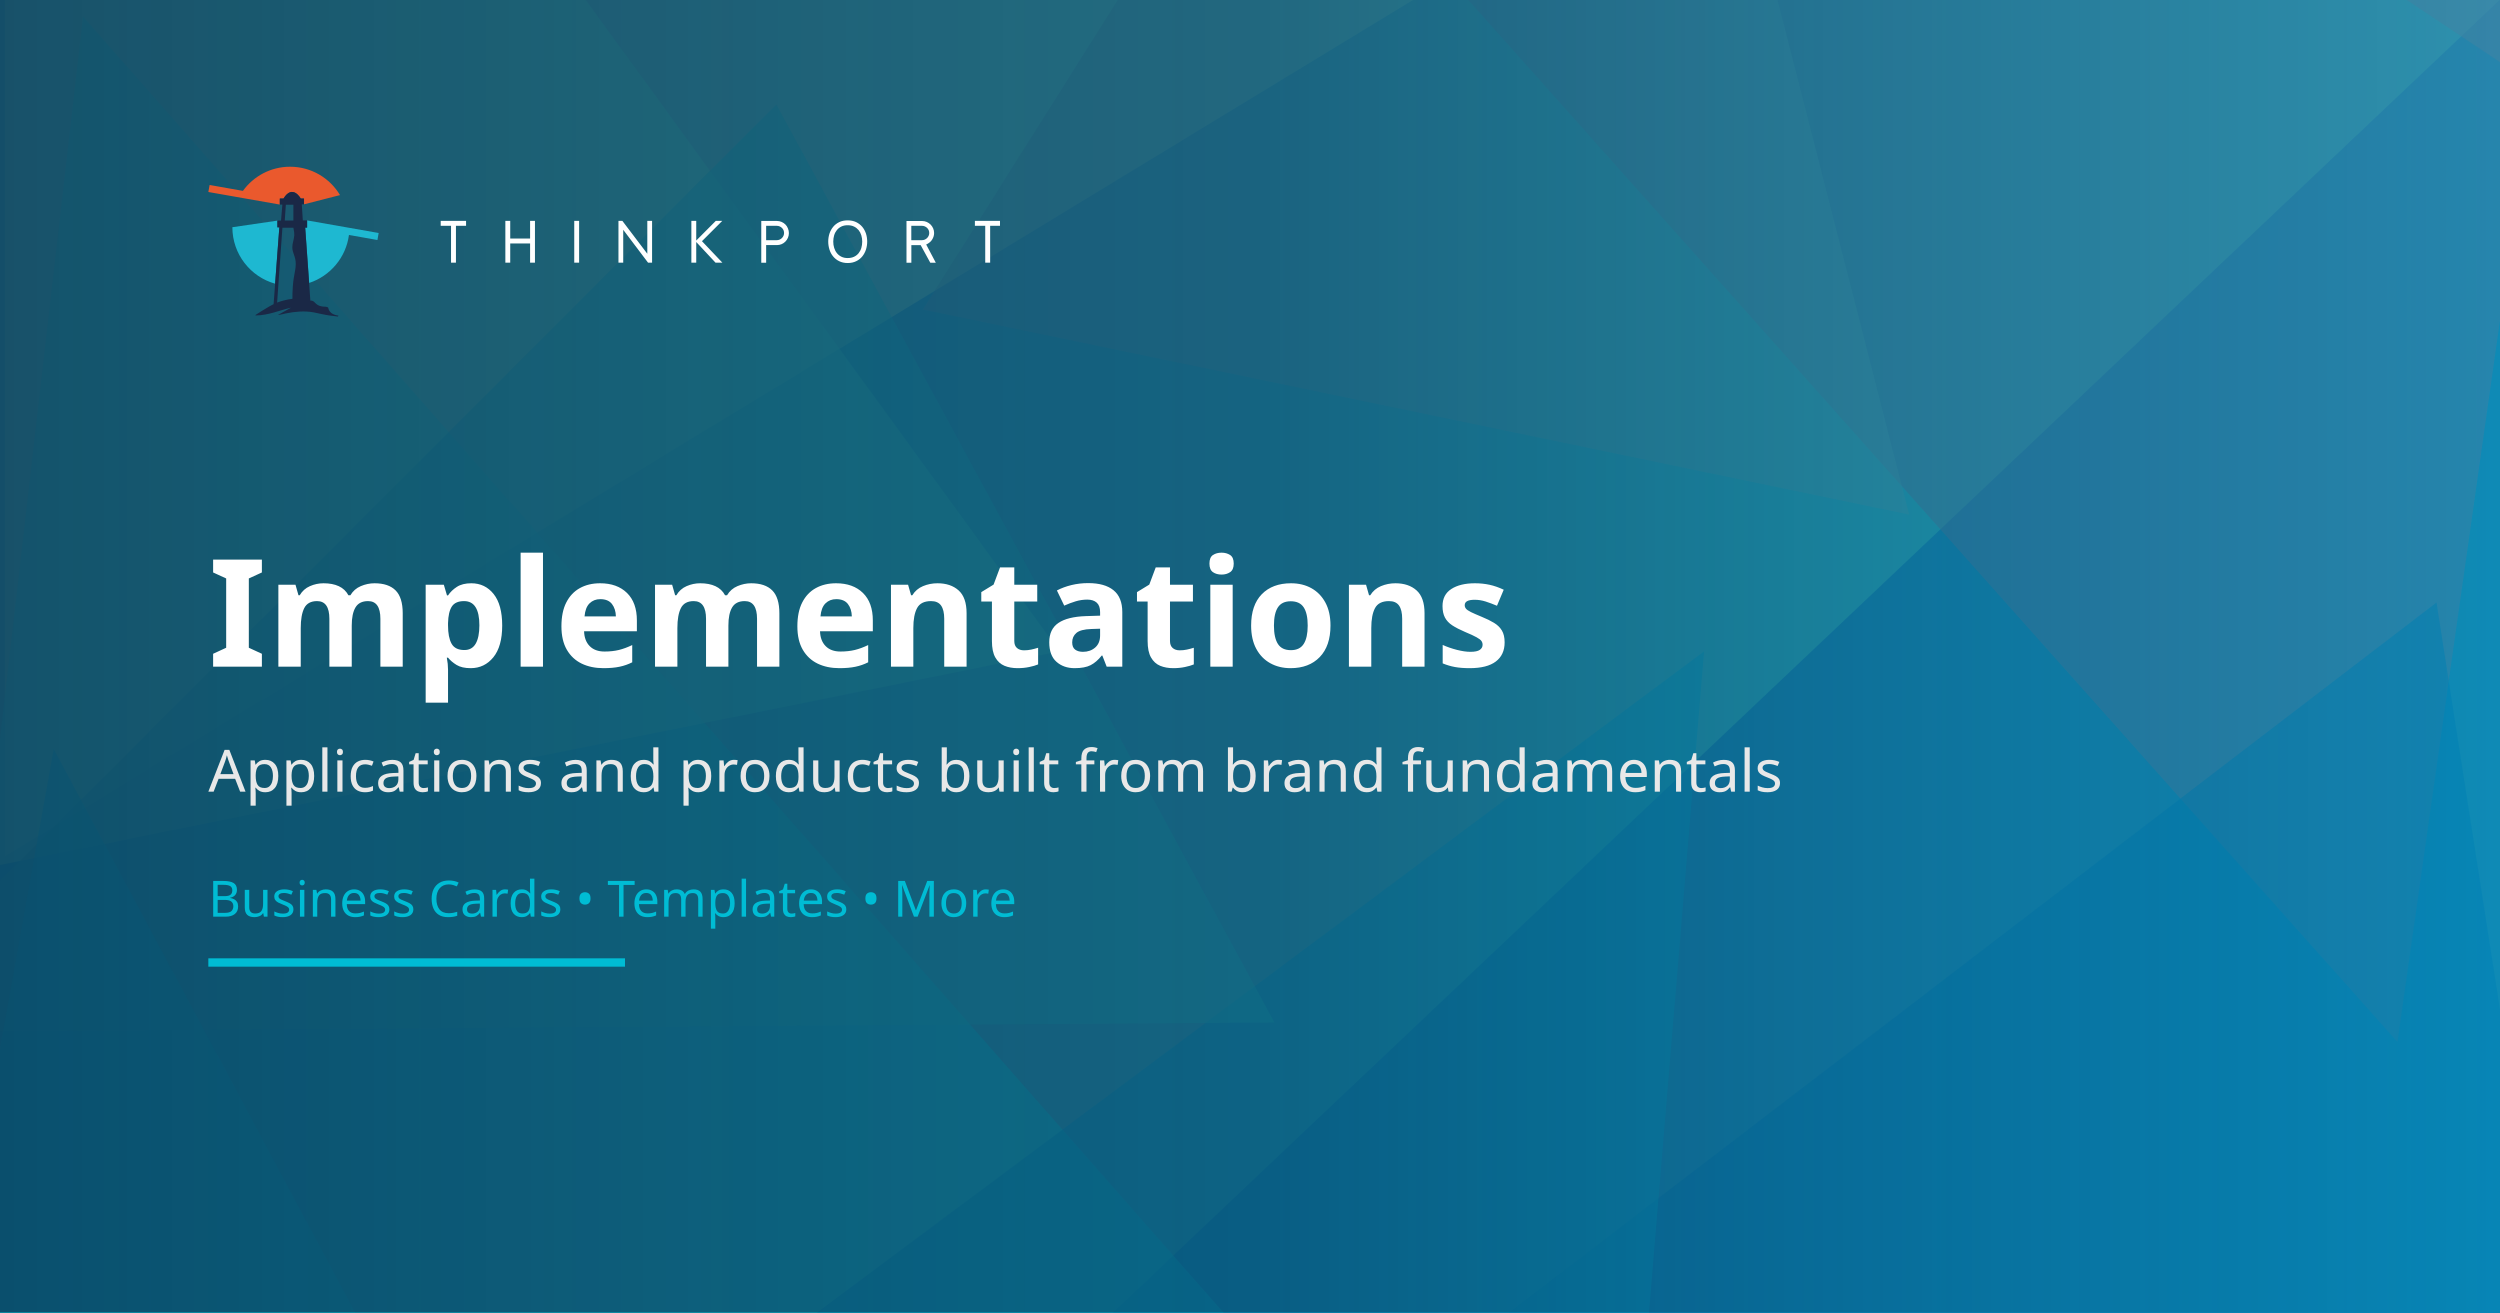
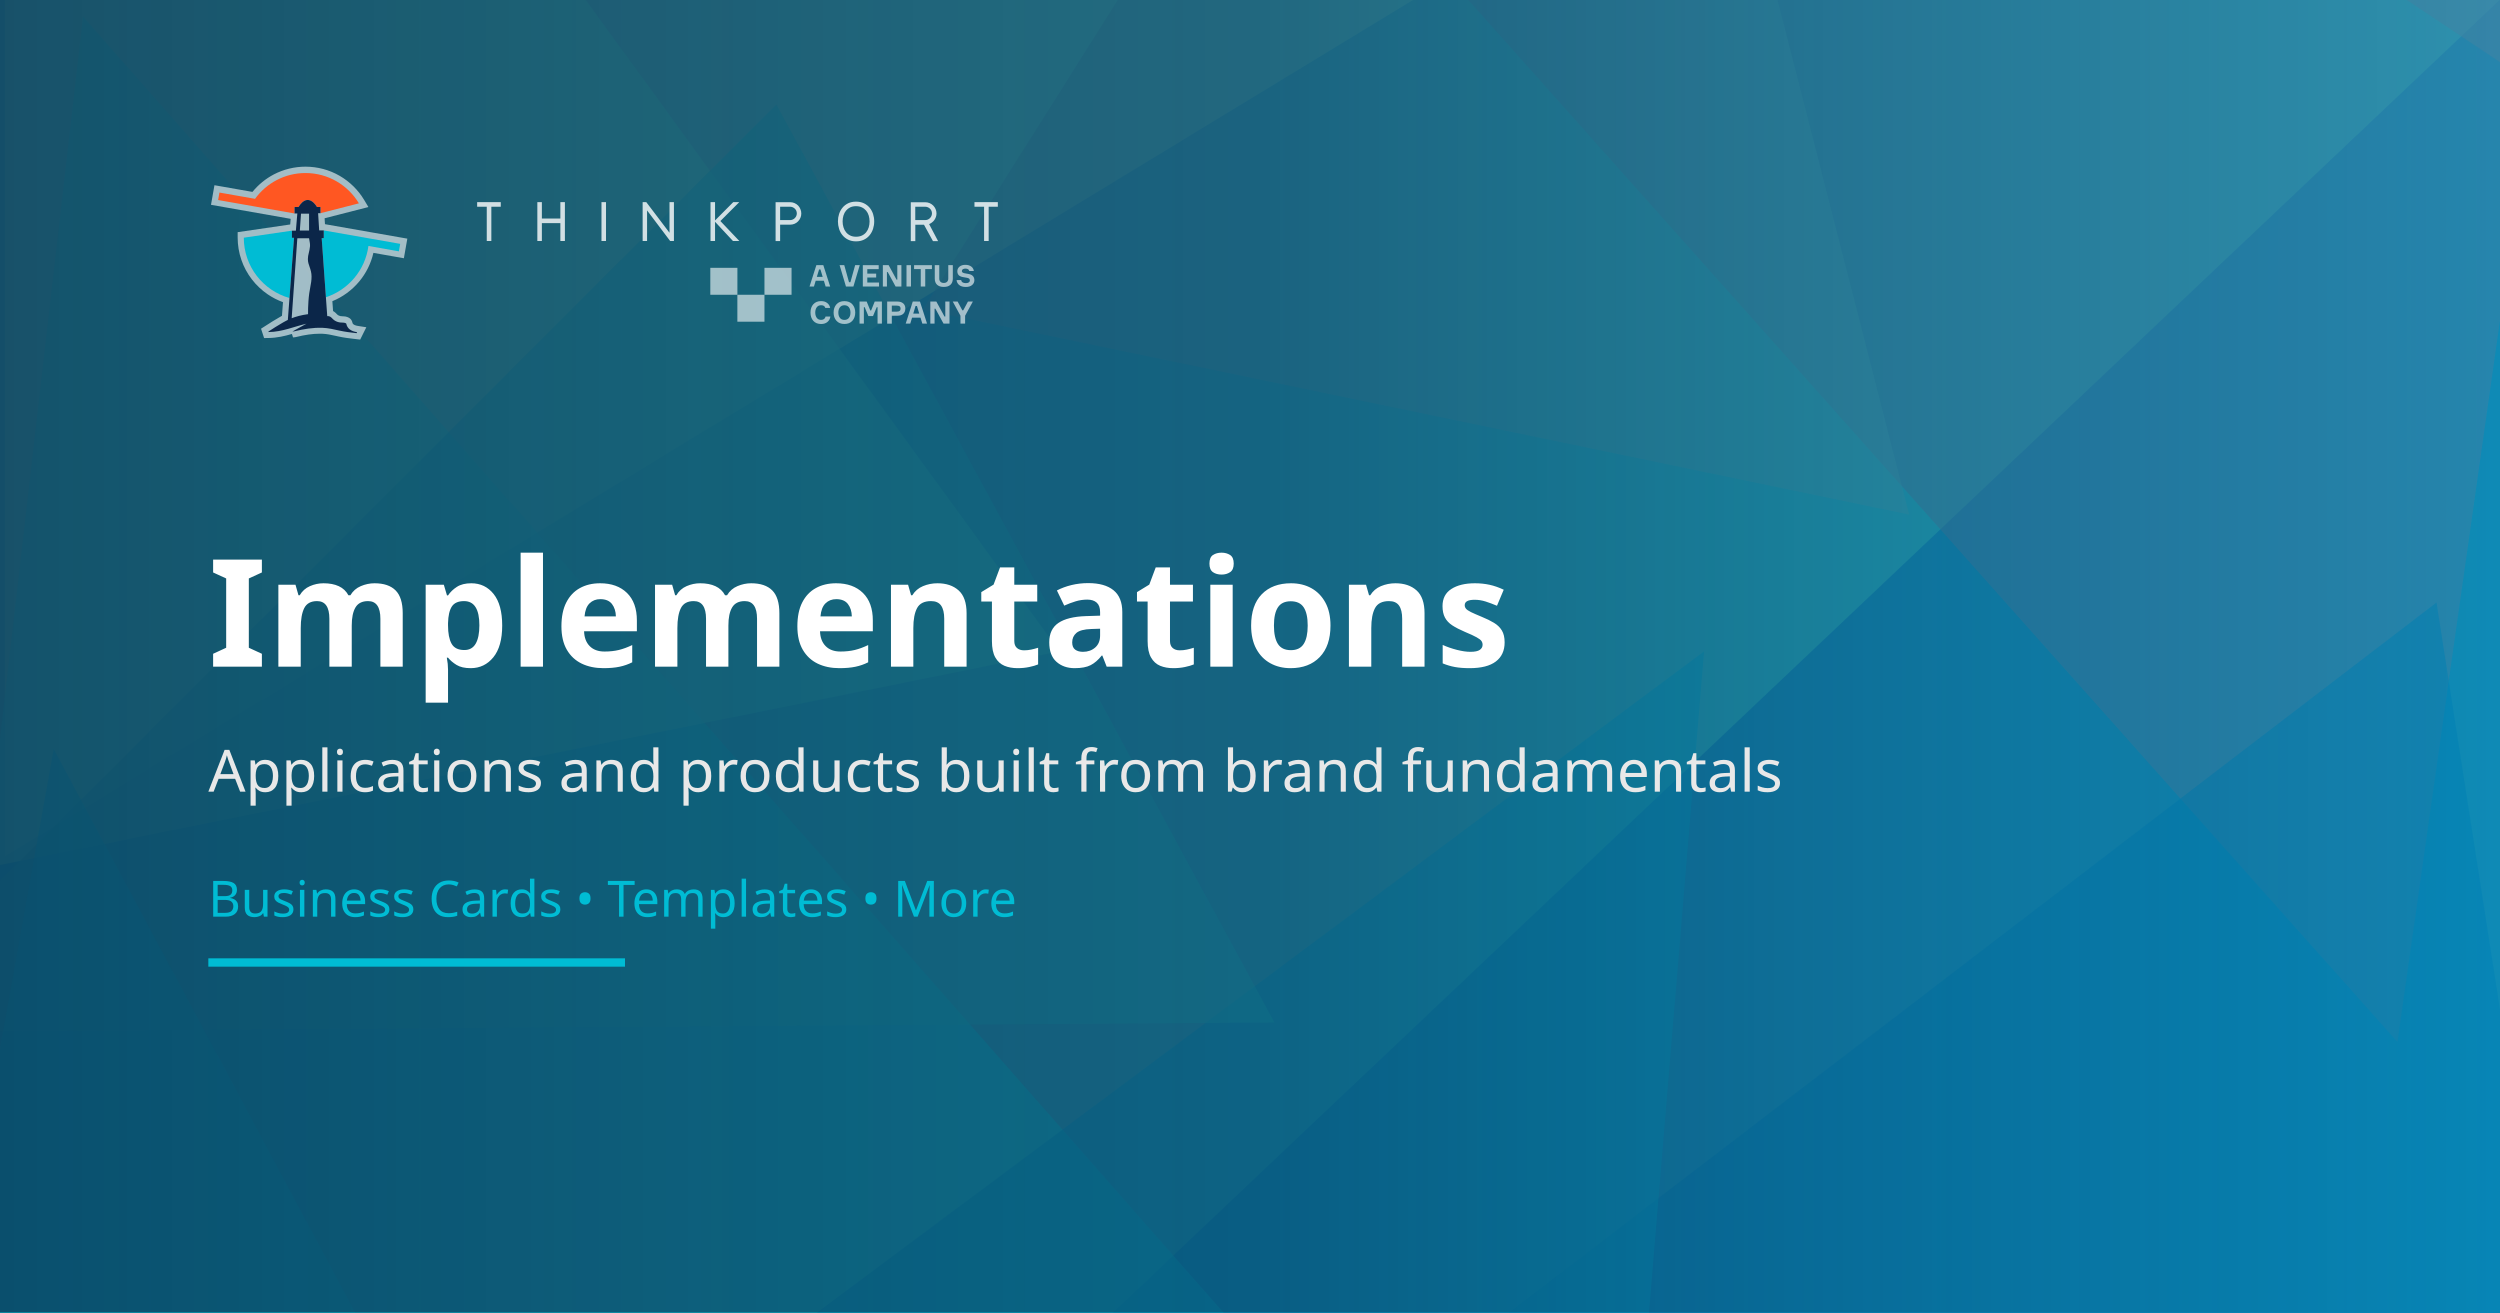
<svg xmlns="http://www.w3.org/2000/svg" width="1200" height="630" viewBox="0 0 1200 630" fill="none">
  <defs>
    <style>
  @keyframes rotate1 { from { transform: rotate(0deg); } to { transform: rotate(360deg); } }
  @keyframes rotate2 { from { transform: rotate(0deg); } to { transform: rotate(-360deg); } }
  @keyframes colorShift {
    0% { fill-opacity: 0.2; }
    25% { fill-opacity: 0.8; }
    50% { fill-opacity: 0.2; }
    75% { fill-opacity: 0.8; }
    100% { fill-opacity: 0.2; }
  }
  @keyframes zoom {
    0% { transform: scale(1); }
    50% { transform: scale(1.2); }
    100% { transform: scale(1); }
  }
  /* Gruppe 1 - Startet sofort */
  .polygon-1 { animation: rotate1 270s linear infinite, colorShift 36s ease-in-out infinite, zoom 54s ease-in-out infinite; transform-origin: center; }
  .polygon-2 { animation: rotate2 270s linear infinite, colorShift 36s ease-in-out infinite, zoom 54s ease-in-out infinite; transform-origin: center; animation-delay: 3s; }
  .polygon-3 { animation: rotate1 270s linear infinite, colorShift 36s ease-in-out infinite, zoom 54s ease-in-out infinite; transform-origin: center; animation-delay: 6s; }
  
  /* Gruppe 2 - Startet nach 2s */
  .polygon-4 { animation: rotate2 270s linear infinite, colorShift 36s ease-in-out infinite, zoom 54s ease-in-out infinite; transform-origin: center; animation-delay: 9s; }
  .polygon-5 { animation: rotate1 270s linear infinite, colorShift 36s ease-in-out infinite, zoom 54s ease-in-out infinite; transform-origin: center; animation-delay: 12s; }
  .polygon-6 { animation: rotate2 270s linear infinite, colorShift 36s ease-in-out infinite, zoom 54s ease-in-out infinite; transform-origin: center; animation-delay: 15s; }
  
  /* Gruppe 3 - Startet nach 4s */
  .polygon-7 { animation: rotate1 270s linear infinite, colorShift 36s ease-in-out infinite, zoom 54s ease-in-out infinite; transform-origin: center; animation-delay: 18s; }
  .polygon-8 { animation: rotate2 270s linear infinite, colorShift 36s ease-in-out infinite, zoom 54s ease-in-out infinite; transform-origin: center; animation-delay: 21s; }
  .polygon-9 { animation: rotate1 270s linear infinite, colorShift 36s ease-in-out infinite, zoom 54s ease-in-out infinite; transform-origin: center; animation-delay: 24s; }
  
  /* Gruppe 4 - Startet nach 6s */
  .polygon-10 { animation: rotate2 270s linear infinite, colorShift 36s ease-in-out infinite, zoom 54s ease-in-out infinite; transform-origin: center; animation-delay: 27s; }
  .polygon-11 { animation: rotate1 270s linear infinite, colorShift 36s ease-in-out infinite, zoom 54s ease-in-out infinite; transform-origin: center; animation-delay: 30s; }
  .polygon-12 { animation: rotate2 270s linear infinite, colorShift 36s ease-in-out infinite, zoom 54s ease-in-out infinite; transform-origin: center; animation-delay: 33s; }
</style>
    <style>
      @font-face {
        font-family: HankenGrotesk;
        src: url("../fonts/hanken-grotesk/500/regular.ttf") format("truetype");
        font-weight: 500 700;
      }
      @font-face {
        font-family: SourceSans3;
        src: url("../fonts/source-sans-3/400/regular.ttf") format("truetype");
        font-weight: 400;
      }
      @font-face {
        font-family: SourceSans3;
        src: url("../fonts/source-sans-3/700/regular.ttf") format("truetype");
        font-weight: 700;
      }
    </style>
    <linearGradient id="contentOverlay" x1="0" x2="1" y1="0" y2="0" gradientUnits="objectBoundingBox">
      <stop offset="0" stop-color="#0B2649" stop-opacity="0.72" />
      <stop offset="0.5" stop-color="#0B2649" stop-opacity="0.5" />
      <stop offset="1" stop-color="#0B2649" stop-opacity="0" />
    </linearGradient>
  </defs>
  <g transform="translate(600,315) scale(1.171875) translate(-512,-512)">
    <rect x="0" y="0" width="1024" height="1024" fill="#1ea1b9" />
    <g transform="scale(4) translate(0.5 0.5)">
      <polygon class="polygon-1" fill="#57c8b9" fill-opacity="0.502" points="0,0 268,-15 0,148" />
      <polygon class="polygon-2" fill="#0077b4" fill-opacity="0.502" points="257,271 260,56 54,251" />
      <polygon class="polygon-3" fill="#00c4d1" fill-opacity="0.502" points="-16,271 8,62 162,237" />
      <polygon class="polygon-4" fill="#3f82a3" fill-opacity="0.502" points="245,167 105,10 271,-16" />
      <polygon class="polygon-5" fill="#36cbc0" fill-opacity="0.502" points="-16,152 108,127 4,-16" />
      <polygon class="polygon-6" fill="#0081b5" fill-opacity="0.502" points="87,246 271,263 249,122" />
      <polygon class="polygon-7" fill="#53c3bb" fill-opacity="0.502" points="163,11 -9,61 4,-16" />
      <polygon class="polygon-8" fill="#009ec3" fill-opacity="0.502" points="174,127 162,271 13,247" />
      <polygon class="polygon-9" fill="#369db2" fill-opacity="0.502" points="162,-16 195,113 94,92" />
      <polygon class="polygon-10" fill="#16b6bf" fill-opacity="0.502" points="130,165 -16,166 79,71" />
      <polygon class="polygon-11" fill="#02c0d2" fill-opacity="0.502" points="74,266 5,137 -16,254" />
      <polygon class="polygon-12" fill="#4484a4" fill-opacity="0.502" points="271,77 187,21 252,-16" />
    </g>
  </g>
  <rect width="1200" height="630" fill="url(#contentOverlay)" />
  <g transform="translate(100, 80)">
-     <svg width="380" height="72" viewBox="0 0 1479 280" fill="none">
-       <path fill="#FFFFFF" d="M820.1 162.6l-46.4-61.2-.2-.2h-7.3v78h8.9v-61.4l46.2 61.2.1.2h7.6v-78h-8.9zM683.6 101.2h9.1v78h-9.1zM601.1 134.1H564v-32.9h-9.1v78h9.1v-35.9h37.1v35.9h9.1v-78h-9.1zM434.1 110.4h19.3v68.8h9.2v-68.8h18.9v-9.2h-47.4zM960.1 101.2H948l-36.5 36.7v-36.7h-9.1v78h9.1v-38.6l35.9 38.5.1.1h12.8l-38.1-40.1zM1346.6 142.1c1.9-1.4 3.6-3 4.9-4.9 1.3-1.9 2.4-4 3.2-6.2.8-2.3 1.2-4.7 1.2-7.1 0-3.1-.6-6.1-1.8-8.8-1.2-2.7-2.8-5.1-4.8-7.1s-4.4-3.6-7.1-4.8c-2.7-1.2-5.7-1.8-8.7-1.8h-29.2v78h9.1v-32.9h17.4l18 32.9h10.3l-18-34.1c1.9-.9 3.8-1.9 5.5-3.2zm.2-18.3c0 1.8-.4 3.6-1.1 5.2-.7 1.6-1.7 3-2.9 4.2-1.2 1.2-2.6 2.2-4.2 2.9-1.6.7-3.4 1.1-5.2 1.1h-20.1v-26.8h20.1c1.8 0 3.6.4 5.2 1.1 1.6.7 3.1 1.7 4.3 2.9 1.2 1.2 2.2 2.6 2.9 4.2.6 1.7 1 3.4 1 5.2zM1432.1 101.2v9.2h19.3v68.8h9.2v-68.8h18.9v-9.2zM1221.7 112.3c-3-3.6-6.9-6.6-11.4-8.8-4.6-2.2-9.9-3.3-15.9-3.3s-11.3 1.1-15.8 3.3c-4.5 2.2-8.3 5.1-11.3 8.8-3 3.6-5.3 7.9-6.9 12.6-1.5 4.7-2.3 9.7-2.3 14.9 0 5.2.8 10.2 2.3 15 1.5 4.8 3.8 9.1 6.9 12.8 3 3.7 6.8 6.7 11.3 8.9 4.5 2.2 9.8 3.4 15.8 3.4s11.3-1.1 15.9-3.4c4.6-2.2 8.4-5.2 11.4-8.9s5.3-8 6.9-12.8c1.5-4.8 2.3-9.8 2.3-15 0-5.2-.8-10.2-2.3-14.9-1.6-4.7-3.9-9-6.9-12.6zm-.1 27.6c0 4.2-.6 8.2-1.7 11.9-1.1 3.7-2.9 7-5.1 9.8-2.3 2.8-5.1 5-8.5 6.6s-7.4 2.4-11.9 2.4c-4.4 0-8.4-.8-11.7-2.5-3.3-1.6-6.2-3.9-8.4-6.7-2.3-2.8-4-6.1-5.1-9.8-1.2-3.7-1.7-7.7-1.7-11.8s.6-8.1 1.7-11.8c1.1-3.7 2.9-7 5.1-9.7 2.3-2.8 5.1-5 8.4-6.6 3.3-1.6 7.3-2.4 11.7-2.4 4.5 0 8.5.8 11.9 2.5 3.4 1.6 6.2 3.9 8.5 6.6 2.3 2.8 4 6 5.1 9.7 1.1 3.7 1.7 7.7 1.7 11.8zM1078.1 107.9c-2-2-4.4-3.6-7.1-4.8-2.7-1.2-5.7-1.8-8.7-1.8H1033v78h9.1v-32.9h20.1c3.1 0 6-.6 8.7-1.7s5.1-2.8 7.1-4.8 3.6-4.4 4.8-7.1c1.2-2.7 1.8-5.7 1.8-8.8s-.6-6.1-1.8-8.8c-1.1-2.9-2.7-5.3-4.7-7.3zm-2.5 15.9c0 1.8-.4 3.6-1.1 5.2-.7 1.6-1.7 3-2.9 4.2-1.2 1.2-2.6 2.2-4.2 2.9-1.6.7-3.4 1.1-5.2 1.1h-20.1v-26.8h20.1c1.8 0 3.6.4 5.2 1.1 1.6.7 3.1 1.7 4.3 2.9 1.2 1.2 2.2 2.6 2.9 4.2.6 1.7 1 3.4 1 5.2z" />
-       <path fill="none" d="M158.9 71h-14.1l-2 29.6h16.1zM157.8 224.2c1.4-22.2 5.5-29.7 5.5-43.2 0-13.5-6.4-19.8-6.4-30.6 0-7.9 2.8-12.6 3.7-22.6.3-2.7-.3-7.4-1.7-13.9h-20.5l-9.9 139.8c7.2-2.8 16.7-5.5 28.6-7.1-.1-6.2.2-13.7.7-22.4z" />
-       <path fill="#1eb8d1" d="M130.9 220.1v-.4.4z" />
-       <path fill="#ea592d" d="M133.6 59.4h6.9c17.1-27.7 32.2 0 32.2 0h6.1v10.8L246 53c-19-31.8-53.7-53-93.3-53-36.2 0-68.3 17.8-88.1 45.1l-62.2-11L0 47.2l133.6 23.5V59.4z" />
-       <path fill="#1eb8d1" d="M184.6 100.3v13.4H181l7.4 103.4c39.3-12.9 68.8-47.5 74.3-89.6l53.2 9.4 2.3-13.1-133.6-23.5zM124.7 218.5l7.9-105.3H129v-12.5L44.9 113c0 50.2 33.7 92.6 79.8 105.5z" />
-       <path fill="#1a2846" d="M223.9 263.4c-.2-.9-3.4-1.9-5.2-1.9-8 .2-14.3-2-19.2-7.2-2.2-2.4-4.7-4.7-8.9-4.2l-9.7-136.4h3.6v-13.4h-8l-1.9-30.1h4.1V59.4h-6.1s-15.1-27.7-32.2 0h-6.9v11.3h4.8l-2.5 30H129v12.5h3.7l-10.8 143.6c-1.1.5-2.1 1-3 1.5-2.4 1.1-7.3 4.1-12.7 7.3-4.2 2.4-8.3 5.1-12.5 7.8-2.4 1.5-4.5 2.8-5.7 3.6l.3.9c24.5-.3 44.5-9.7 66.2-14.6-7.8 4.3-15.6 8.6-24.6 13.7 2.3-.3 3-.2 3.6-.4 16-4 32.5-6.7 49.1-6.1 10.1.3 19.9 2.7 29.7 4.9 9.9 2.2 19.8 3.3 29.9 4.5.3-.6.5-1.2.8-1.7-10.9-1.6-17.4-6.3-19.1-14.8zM144.8 71h14.1v29.5h-16.1l2-29.5zm13 153.2c-.6 8.7-.8 16.1-.7 22.5-11.9 1.6-21.4 4.3-28.6 7.1l9.9-139.8h20.5c1.4 6.5 1.9 11.2 1.7 13.9-.9 10-3.7 14.7-3.7 22.6 0 10.8 6.4 17.1 6.4 30.6s-4 20.9-5.5 43.1z" />
+     <svg width="380" height="83" viewBox="0 0 1580 347" fill="none">
+       <g clip-path="url(#clip0_211_90)">
+         <path d="M1234.41 240.5L1230.91 228.92H1214.49L1211 240.5H1202.12L1215.82 197.66H1229.76L1243.52 240.5H1234.41ZM1221.31 206.24L1216.79 221.12H1228.49L1223.97 206.24H1221.31Z" fill="white" fill-opacity="0.6" />
+         <path d="M1275.2 240.5L1262.47 197.66H1271.82L1281.35 231.86H1284.13L1293.66 197.66H1302.89L1290.16 240.5H1275.2Z" fill="white" fill-opacity="0.6" />
+         <path d="M1318.04 232.52H1341.57V240.5H1309.05V197.66H1340.91V205.64H1318.04V214.64H1335.84V222.44H1318.04V232.52Z" fill="white" fill-opacity="0.6" />
+         <path d="M1378.26 197.66H1386.47V240.5H1374.82L1359.01 211.46H1357.44V240.5H1349.24V197.66H1360.88L1376.69 226.7H1378.26V197.66Z" fill="white" fill-opacity="0.6" />
+         <path d="M1396.72 197.66H1405.72V240.5H1396.72V197.66Z" fill="white" fill-opacity="0.6" />
+         <path d="M1447.71 197.66V205.52H1434.32V240.5H1425.33V205.52H1411.93V197.66H1447.71Z" fill="white" fill-opacity="0.6" />
+         <path d="M1480.66 197.66H1489.65V224.72C1489.65 230.06 1488.08 234.14 1484.94 237.02C1481.81 239.9 1477.34 241.34 1471.49 241.34C1465.63 241.34 1461.29 239.9 1458.15 237.02C1455.01 234.14 1453.44 230.06 1453.44 224.72V197.66H1462.44V224.54C1462.44 227.24 1463.22 229.34 1464.85 230.96C1466.42 232.52 1468.65 233.36 1471.49 233.36C1474.32 233.36 1476.62 232.58 1478.18 230.96C1479.75 229.4 1480.54 227.24 1480.54 224.54V197.66H1480.66Z" fill="white" fill-opacity="0.6" />
+         <path d="M1531.89 209.42H1522.72C1521.99 206.18 1519.4 204.56 1514.87 204.56C1512.82 204.56 1511.13 204.98 1509.8 205.82C1508.48 206.66 1507.81 207.86 1507.81 209.48C1507.81 211.76 1509.62 213.2 1513.18 213.86L1521.21 215.3C1528.99 216.74 1532.91 220.94 1532.91 227.84C1532.91 231.68 1531.41 234.92 1528.45 237.5C1525.49 240.08 1521.21 241.4 1515.6 241.4C1509.98 241.4 1505.88 240.14 1502.68 237.68C1499.48 235.22 1497.61 231.8 1497.19 227.54H1506.36C1507.03 231.68 1510.23 233.72 1515.96 233.72C1518.37 233.72 1520.3 233.24 1521.75 232.28C1523.2 231.32 1523.86 230 1523.86 228.32C1523.86 226.64 1523.38 225.5 1522.35 224.72C1521.39 223.94 1519.88 223.34 1517.95 222.98L1509.74 221.54C1502.38 220.28 1498.7 216.38 1498.7 209.84C1498.7 206.18 1500.15 203.12 1503.04 200.66C1505.94 198.2 1509.92 197 1514.93 197C1519.64 197 1523.5 198.14 1526.58 200.36C1529.59 202.58 1531.41 205.64 1531.89 209.54V209.42Z" fill="white" fill-opacity="0.6" />
+         <path d="M1234.35 300.8H1244C1243.34 305.3 1241.35 308.9 1238.03 311.66C1234.71 314.42 1230.49 315.74 1225.42 315.74C1218.72 315.74 1213.47 313.64 1209.73 309.44C1205.99 305.24 1204.06 299.72 1204.06 292.76C1204.06 285.8 1205.93 280.28 1209.73 276.08C1213.53 271.88 1218.72 269.78 1225.36 269.78C1230.24 269.78 1234.29 271.04 1237.55 273.56C1240.8 276.08 1242.8 279.38 1243.52 283.52H1233.8C1232.78 279.86 1229.94 278.06 1225.36 278.06C1221.56 278.06 1218.6 279.44 1216.61 282.2C1214.62 284.96 1213.59 288.5 1213.59 292.76C1213.59 297.02 1214.62 300.56 1216.61 303.32C1218.6 306.08 1221.56 307.46 1225.36 307.46C1227.71 307.46 1229.7 306.86 1231.27 305.72C1232.84 304.52 1233.8 302.9 1234.29 300.8H1234.35Z" fill="white" fill-opacity="0.6" />
+         <path d="M1256.13 276.26C1259.93 272 1265.24 269.84 1272.12 269.84C1279 269.84 1284.31 272 1288.11 276.26C1291.91 280.52 1293.84 286.04 1293.84 292.76C1293.84 299.48 1291.91 305 1288.11 309.26C1284.31 313.52 1279 315.68 1272.12 315.68C1265.24 315.68 1259.93 313.52 1256.13 309.26C1252.33 305 1250.4 299.48 1250.4 292.76C1250.4 286.04 1252.33 280.52 1256.13 276.26ZM1272.12 307.52C1276.1 307.52 1279.12 306.14 1281.17 303.44C1283.22 300.74 1284.25 297.2 1284.25 292.82C1284.25 288.44 1283.22 284.96 1281.17 282.2C1279.12 279.5 1276.1 278.12 1272.12 278.12C1268.14 278.12 1265.18 279.5 1263.07 282.26C1260.96 285.02 1259.93 288.56 1259.93 292.82C1259.93 297.08 1260.96 300.62 1263.07 303.38C1265.12 306.14 1268.14 307.52 1272.12 307.52Z" fill="white" fill-opacity="0.6" />
+         <path d="M1302.47 314.96V270.68H1316.77L1324.07 288.56H1325.7L1332.94 270.68H1347.31V314.96H1338.62V281.96H1336.99L1329.5 299.84H1320.21L1312.79 281.96H1311.16V314.96H1302.47Z" fill="white" fill-opacity="0.6" />
+         <path d="M1357.93 270.68H1378.26C1383.39 270.68 1387.31 271.94 1390.15 274.4C1392.98 276.86 1394.37 280.34 1394.37 284.78C1394.37 289.22 1392.98 292.82 1390.15 295.34C1387.37 297.86 1383.39 299.12 1378.26 299.12H1367.22V315.02H1357.93V270.74V270.68ZM1367.22 290.96H1376.93C1379.71 290.96 1381.7 290.48 1382.97 289.46C1384.23 288.44 1384.84 286.94 1384.84 284.9C1384.84 282.86 1384.23 281.36 1382.97 280.34C1381.7 279.32 1379.71 278.84 1376.93 278.84H1367.22V291.02V290.96Z" fill="white" fill-opacity="0.6" />
+         <path d="M1428.46 314.96L1424.84 303.02H1407.89L1404.27 314.96H1395.1L1409.28 270.68H1423.7L1437.94 314.96H1428.52H1428.46ZM1414.89 279.56L1410.24 294.92H1422.31L1417.66 279.56H1414.89Z" fill="white" fill-opacity="0.6" />
+         <path d="M1474.5 270.68H1483.01V314.96H1471L1454.65 284.96H1453.02V314.96H1444.51V270.68H1456.58L1472.93 300.68H1474.56V270.68H1474.5Z" fill="white" fill-opacity="0.6" />
+         <path d="M1508.78 288.32H1510.53L1520.06 270.62H1529.9L1514.33 299.12V314.9H1504.98V299.12L1489.47 270.62H1499.24L1508.78 288.32Z" fill="white" fill-opacity="0.6" />
+         <path d="M1111.67 257.06H1057.31V311.12H1111.67V257.06Z" fill="white" fill-opacity="0.6" />
+         <path d="M1057.37 203H1003V257.06H1057.37V203Z" fill="white" fill-opacity="0.6" />
+         <path d="M1166.04 203H1111.67V257.06H1166.04V203Z" fill="white" fill-opacity="0.6" />
+         <g clip-path="url(#clip1_211_90)">
+           <path d="M921.1 132.6L874.7 71.4L874.5 71.2H867.2V149.2H876.1V87.8L922.3 149L922.4 149.2H930V71.2H921.1V132.6ZM784.6 71.2H793.7V149.2H784.6V71.2ZM702.1 104.1H665V71.2H655.9V149.2H665V113.3H702.1V149.2H711.2V71.2H702.1V104.1ZM535.1 80.4H554.4V149.2H563.6V80.4H582.5V71.2H535.1V80.4ZM1061.1 71.2H1049L1012.5 107.9V71.2H1003.4V149.2H1012.5V110.6L1048.4 149.1L1048.5 149.2H1061.3L1023.2 109.1L1061.1 71.2ZM1447.6 112.1C1449.5 110.7 1451.2 109.1 1452.5 107.2C1453.8 105.3 1454.9 103.2 1455.7 101C1456.5 98.7 1456.9 96.3 1456.9 93.9C1456.9 90.8 1456.3 87.8 1455.1 85.1C1453.9 82.4 1452.3 80 1450.3 78C1448.3 76 1445.9 74.4 1443.2 73.2C1440.5 72 1437.5 71.4 1434.5 71.4H1405.3V149.4H1414.4V116.5H1431.8L1449.8 149.4H1460.1L1442.1 115.3C1444 114.4 1445.9 113.4 1447.6 112.1ZM1447.8 93.8C1447.8 95.6 1447.4 97.4 1446.7 99C1446 100.6 1445 102 1443.8 103.2C1442.6 104.4 1441.2 105.4 1439.6 106.1C1438 106.8 1436.2 107.2 1434.4 107.2H1414.3V80.4H1434.4C1436.2 80.4 1438 80.8 1439.6 81.5C1441.2 82.2 1442.7 83.2 1443.9 84.4C1445.1 85.6 1446.1 87 1446.8 88.6C1447.4 90.3 1447.8 92 1447.8 93.8ZM1533.1 71.2V80.4H1552.4V149.2H1561.6V80.4H1580.5V71.2H1533.1ZM1322.7 82.3C1319.7 78.7 1315.8 75.7 1311.3 73.5C1306.7 71.3 1301.4 70.2 1295.4 70.2C1289.4 70.2 1284.1 71.3 1279.6 73.5C1275.1 75.7 1271.3 78.6 1268.3 82.3C1265.3 85.9 1263 90.2 1261.4 94.9C1259.9 99.6 1259.1 104.6 1259.1 109.8C1259.1 115 1259.9 120 1261.4 124.8C1262.9 129.6 1265.2 133.9 1268.3 137.6C1271.3 141.3 1275.1 144.3 1279.6 146.5C1284.1 148.7 1289.4 149.9 1295.4 149.9C1301.4 149.9 1306.7 148.8 1311.3 146.5C1315.9 144.3 1319.7 141.3 1322.7 137.6C1325.7 133.9 1328 129.6 1329.6 124.8C1331.1 120 1331.9 115 1331.9 109.8C1331.9 104.6 1331.1 99.6 1329.6 94.9C1328 90.2 1325.7 85.9 1322.7 82.3ZM1322.6 109.9C1322.6 114.1 1322 118.1 1320.9 121.8C1319.8 125.5 1318 128.8 1315.8 131.6C1313.5 134.4 1310.7 136.6 1307.3 138.2C1303.9 139.8 1299.9 140.6 1295.4 140.6C1291 140.6 1287 139.8 1283.7 138.1C1280.4 136.5 1277.5 134.2 1275.3 131.4C1273 128.6 1271.3 125.3 1270.2 121.6C1269 117.9 1268.5 113.9 1268.5 109.8C1268.5 105.7 1269.1 101.7 1270.2 98C1271.3 94.3 1273.1 91 1275.3 88.3C1277.6 85.5 1280.4 83.3 1283.7 81.7C1287 80.1 1291 79.3 1295.4 79.3C1299.9 79.3 1303.9 80.1 1307.3 81.8C1310.7 83.4 1313.5 85.7 1315.8 88.4C1318.1 91.2 1319.8 94.4 1320.9 98.1C1322 101.8 1322.6 105.8 1322.6 109.9ZM1179.1 77.9C1177.1 75.9 1174.7 74.3 1172 73.1C1169.3 71.9 1166.3 71.3 1163.3 71.3H1134V149.3H1143.1V116.4H1163.2C1166.3 116.4 1169.2 115.8 1171.9 114.7C1174.6 113.6 1177 111.9 1179 109.9C1181 107.9 1182.6 105.5 1183.8 102.8C1185 100.1 1185.6 97.1 1185.6 94C1185.6 90.9 1185 87.9 1183.8 85.2C1182.7 82.3 1181.1 79.9 1179.1 77.9ZM1176.6 93.8C1176.6 95.6 1176.2 97.4 1175.5 99C1174.8 100.6 1173.8 102 1172.6 103.2C1171.4 104.4 1170 105.4 1168.4 106.1C1166.8 106.8 1165 107.2 1163.2 107.2H1143.1V80.4H1163.2C1165 80.4 1166.8 80.8 1168.4 81.5C1170 82.2 1171.5 83.2 1172.7 84.4C1173.9 85.6 1174.9 87 1175.6 88.6C1176.2 90.3 1176.6 92 1176.6 93.8Z" fill="white" fill-opacity="0.8" />
+         </g>
+         <g clip-path="url(#clip2_211_90)">
+           <path d="M291.818 346.021C279.224 344.606 267.865 343.227 256.251 340.652C255.089 340.398 253.892 340.144 252.73 339.854C242.895 337.677 233.604 335.61 224.385 335.283C222.752 335.211 221.119 335.211 219.486 335.211C205.186 335.211 189.907 337.351 171.433 341.922C170.054 342.284 168.893 342.357 167.84 342.466C167.296 342.502 166.643 342.575 165.626 342.683L163.412 335.719C148.968 339.89 133.87 343.554 116.667 343.808L107.593 343.953L101.424 325.163L109.481 320.012C110.932 319.069 113.255 317.618 116.05 315.84L116.304 315.695C121.203 312.503 125.849 309.492 130.857 306.663C136.664 303.144 140.62 300.787 143.415 299.263L145.484 271.912C134.705 267.995 124.433 262.771 114.888 256.242C102.73 247.971 92.024 237.851 83.023 226.17C73.95 214.381 66.872 201.286 62.045 187.248C57.037 172.738 54.496 157.539 54.496 142.086V131.422L159.965 116.005L160.908 104.688L1 76.539L7.932 37.217L84.184 50.639C95.98 36.166 110.715 24.122 127.192 15.489C146.645 5.369 168.566 0 190.632 0C214.768 0 238.503 6.348 259.299 18.427C279.442 30.108 296.427 46.83 308.404 66.853L316.897 81.037L228.994 103.527L229.72 115.425L395 144.444L388.068 183.766L326.914 172.992C322.087 194.104 312.324 213.837 298.278 230.632C283.761 248.007 265.324 261.465 244.564 269.953L245.98 289.723C249.645 291.718 252.113 294.366 253.529 295.889L253.565 295.926C255.561 298.066 258.537 300.279 265.469 300.279C265.723 300.279 266.014 300.279 266.268 300.279C266.268 300.279 266.558 300.279 266.667 300.279C269.897 300.279 272.873 301.149 274.361 301.693C281.583 304.233 283.943 308.876 284.632 312.394C285.031 314.389 285.83 318.017 296.064 319.649L312.723 322.261L305.174 337.351C305.065 337.569 304.993 337.786 304.884 337.968C304.702 338.367 304.485 338.838 304.23 339.346L300.383 347.036L291.818 346.021Z" fill="white" fill-opacity="0.6" />
+           <path d="M226.999 127.831L226.962 127.976Z" fill="#00BCD4" />
+           <path d="M168.711 80.964H176.66C196.331 49.152 213.642 80.964 213.642 80.964H220.683V93.334L297.807 73.601C275.994 37.145 236.144 12.769 190.632 12.769C149.004 12.769 112.13 33.155 89.41 64.532L17.949 51.945L15.3 66.962L168.711 93.951V80.964Z" fill="#FF5722" />
+           <path d="M227.288 127.939V143.356H223.115L231.571 262.009C276.72 247.209 310.582 207.489 316.933 159.135L378.051 169.909L380.7 154.891L227.288 127.939Z" fill="#00BCD4" />
+           <path d="M158.549 263.569L167.659 142.739H163.412V128.411L66.836 142.522C66.836 200.162 105.597 248.733 158.477 263.569H158.549Z" fill="#00BCD4" />
+           <path d="M272.51 315.151C272.329 314.172 268.591 312.975 266.558 313.011C257.34 313.229 250.081 310.762 244.492 304.74C241.915 301.984 239.048 299.299 234.293 299.952L223.115 143.356H227.289V127.939H218.107L215.965 93.334H220.683V80.964H213.643C213.643 80.964 196.331 49.152 176.66 80.964H168.711V93.95H174.264L171.361 128.411H163.413V142.739H167.659L155.21 307.534C153.94 308.15 152.779 308.731 151.726 309.311H151.69C148.932 310.617 143.27 313.99 137.136 317.727C132.273 320.483 127.591 323.53 122.728 326.686C119.933 328.464 117.61 329.915 116.159 330.858L116.522 331.91C144.649 331.511 167.659 320.81 192.592 315.151C183.628 320.121 174.7 325.054 164.32 330.822C166.969 330.531 167.731 330.568 168.421 330.386C186.822 325.816 205.731 322.696 224.821 323.385C236.398 323.784 247.686 326.541 258.937 329.008C270.296 331.511 281.656 332.853 293.234 334.159C293.56 333.506 293.851 332.817 294.177 332.164C281.874 330.278 274.47 324.909 272.51 315.151ZM181.632 94.313H197.819V128.23H179.309L181.632 94.313ZM196.548 270.171C195.895 280.11 195.641 288.707 195.75 295.998C182.067 297.812 171.143 300.968 162.904 304.16L174.264 143.646H197.782C199.343 151.155 199.996 156.451 199.706 159.607C198.69 171.07 195.423 176.438 195.423 185.507C195.423 197.876 202.791 205.131 202.791 220.62C202.791 236.109 198.218 244.67 196.548 270.171Z" fill="#0B2649" />
+         </g>
+       </g>
+       <defs>
+         <clipPath id="clip0_211_90">
+           <rect width="1580" height="347" fill="white" />
+         </clipPath>
+         <clipPath id="clip1_211_90">
+           <rect width="1479" height="280" fill="white" transform="translate(101 -30)" />
+         </clipPath>
+         <clipPath id="clip2_211_90">
+           <rect width="394" height="347" fill="white" transform="translate(1)" />
+         </clipPath>
+       </defs>
    </svg>
  </g>
  <text x="100" y="320" font-family="HankenGrotesk, 'Hanken Grotesk', sans-serif" font-size="72" font-weight="700" fill="#FFFFFF">Implementations</text>
  <text x="100" y="380" font-family="SourceSans3, 'Source Sans 3', sans-serif" font-size="28" font-weight="400" fill="#E8E8E8">Applications and products built from brand fundamentals</text>
  <text x="100" y="440" font-family="SourceSans3, 'Source Sans 3', sans-serif" font-size="24" font-weight="400" fill="#00BCD4">Business Cards • Templates • More</text>
  <rect x="100" y="460" width="200" height="4" fill="#00BCD4" />
</svg>
